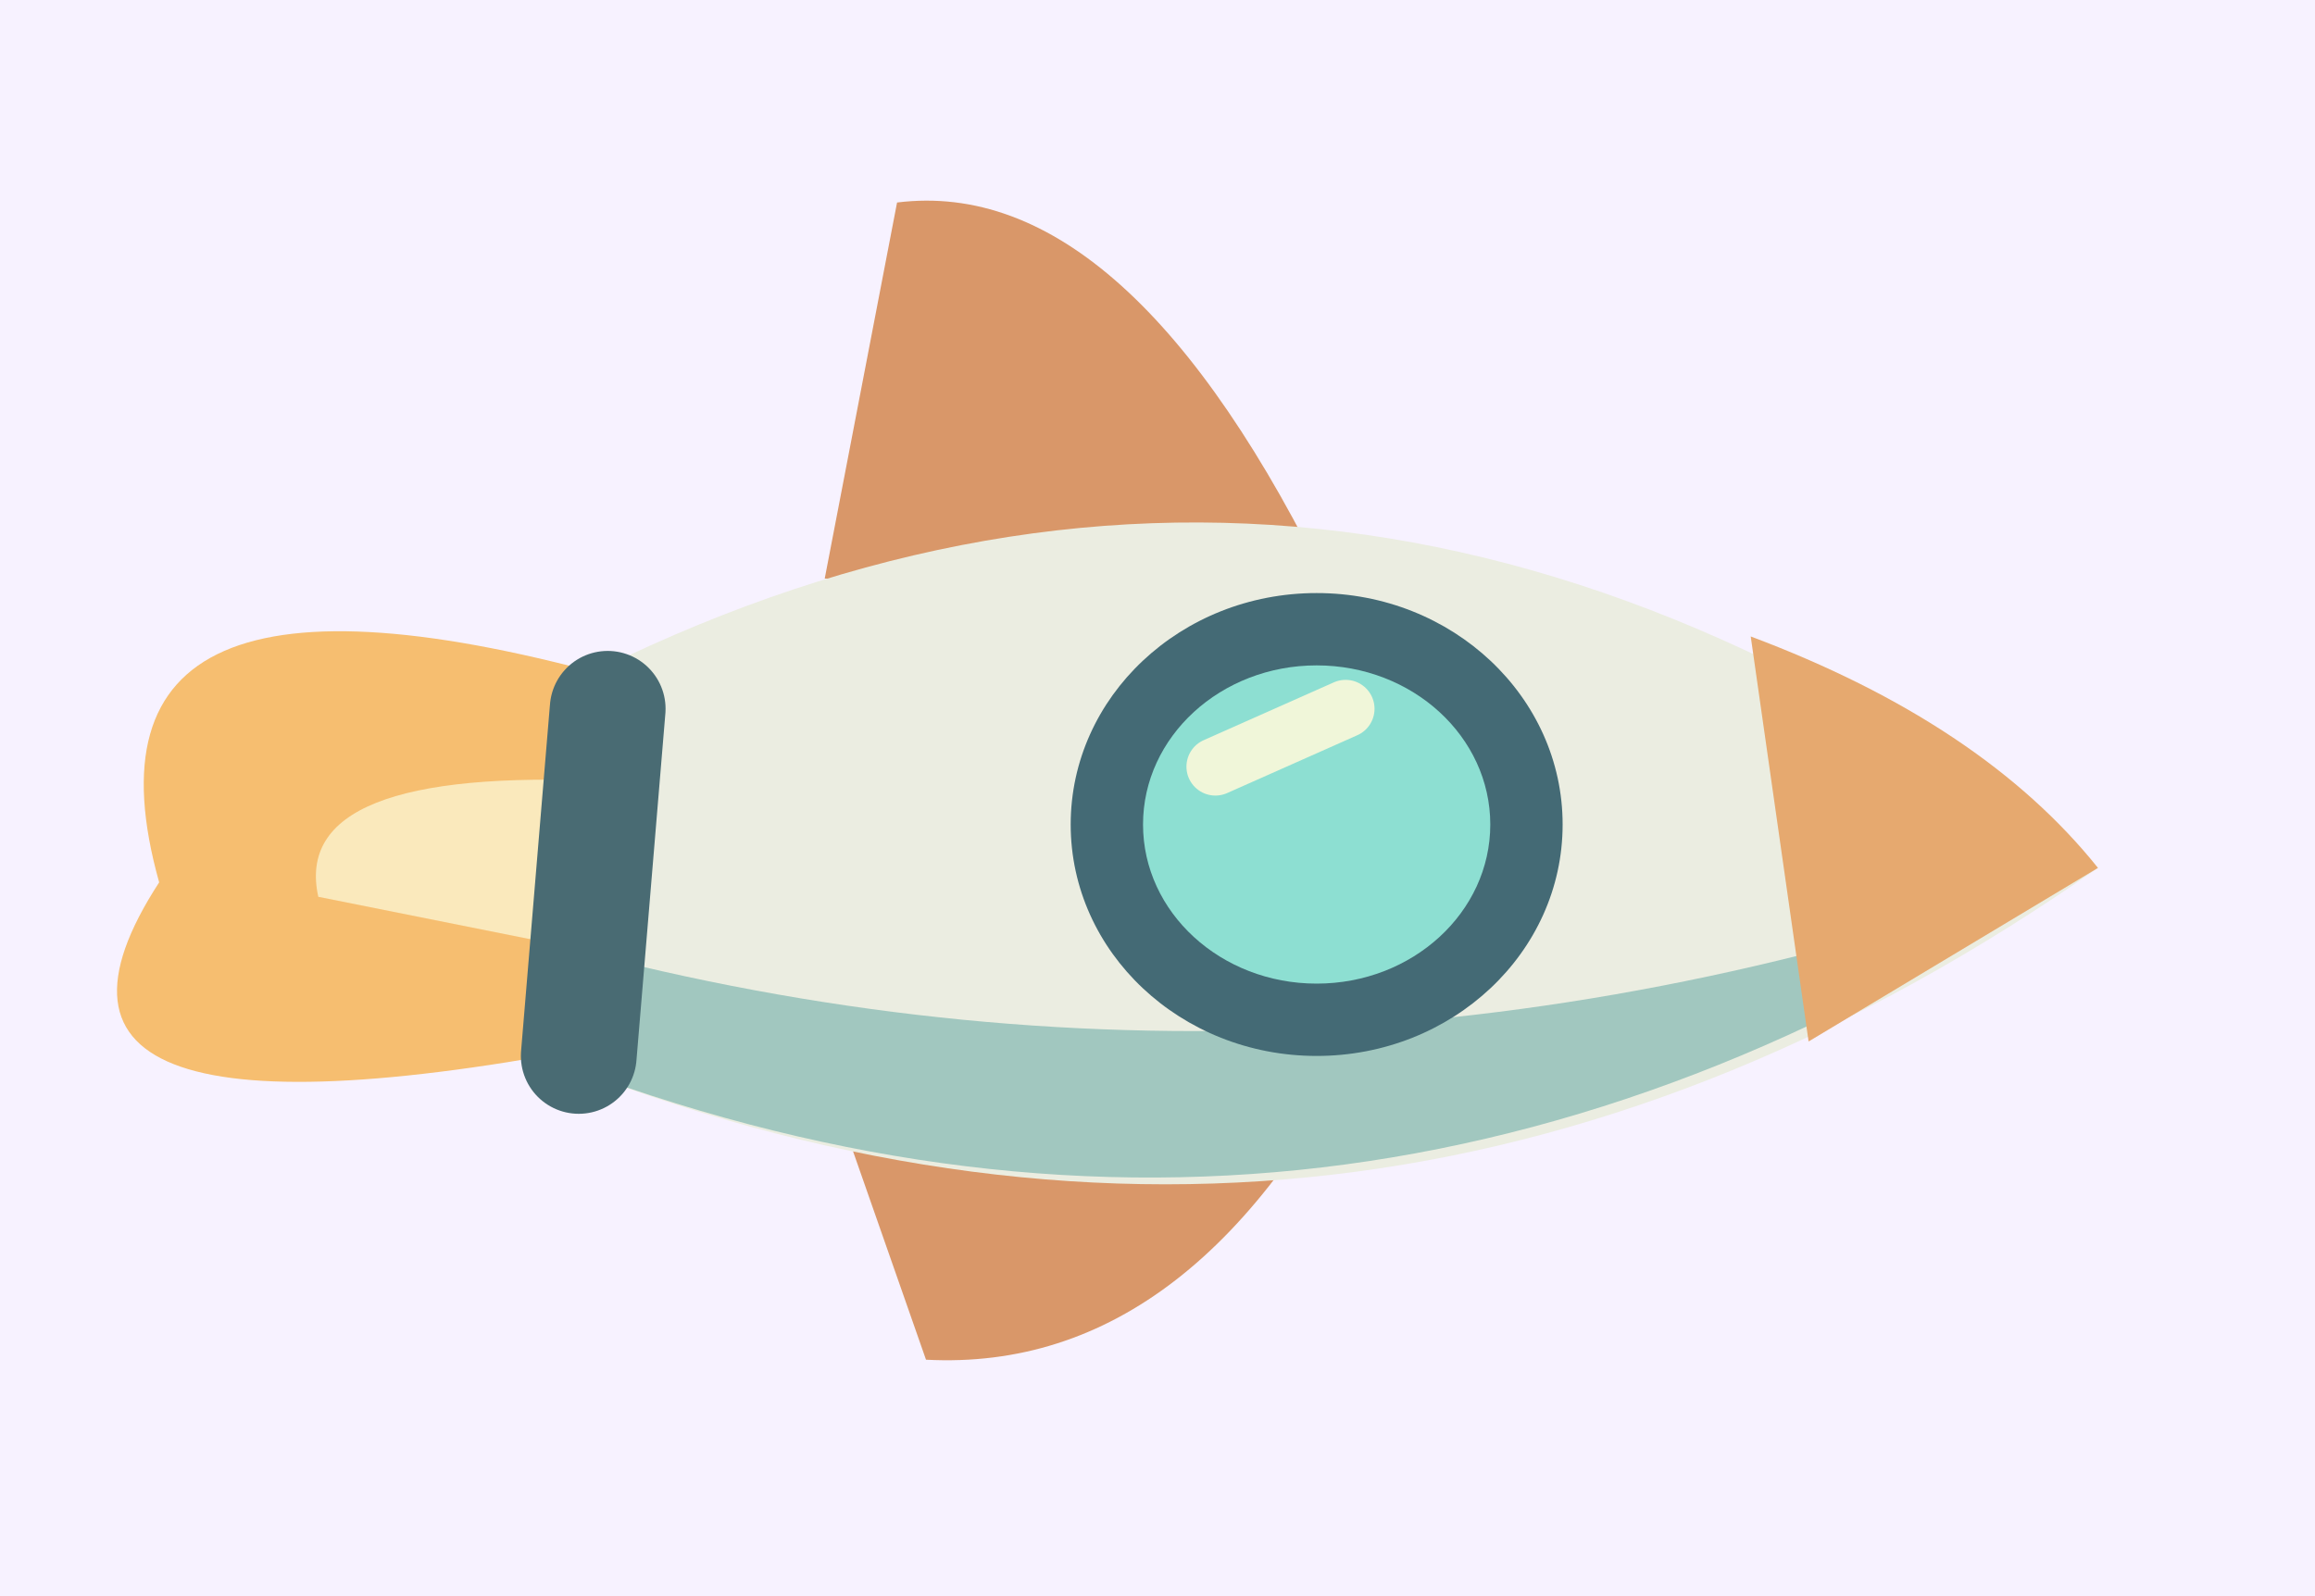
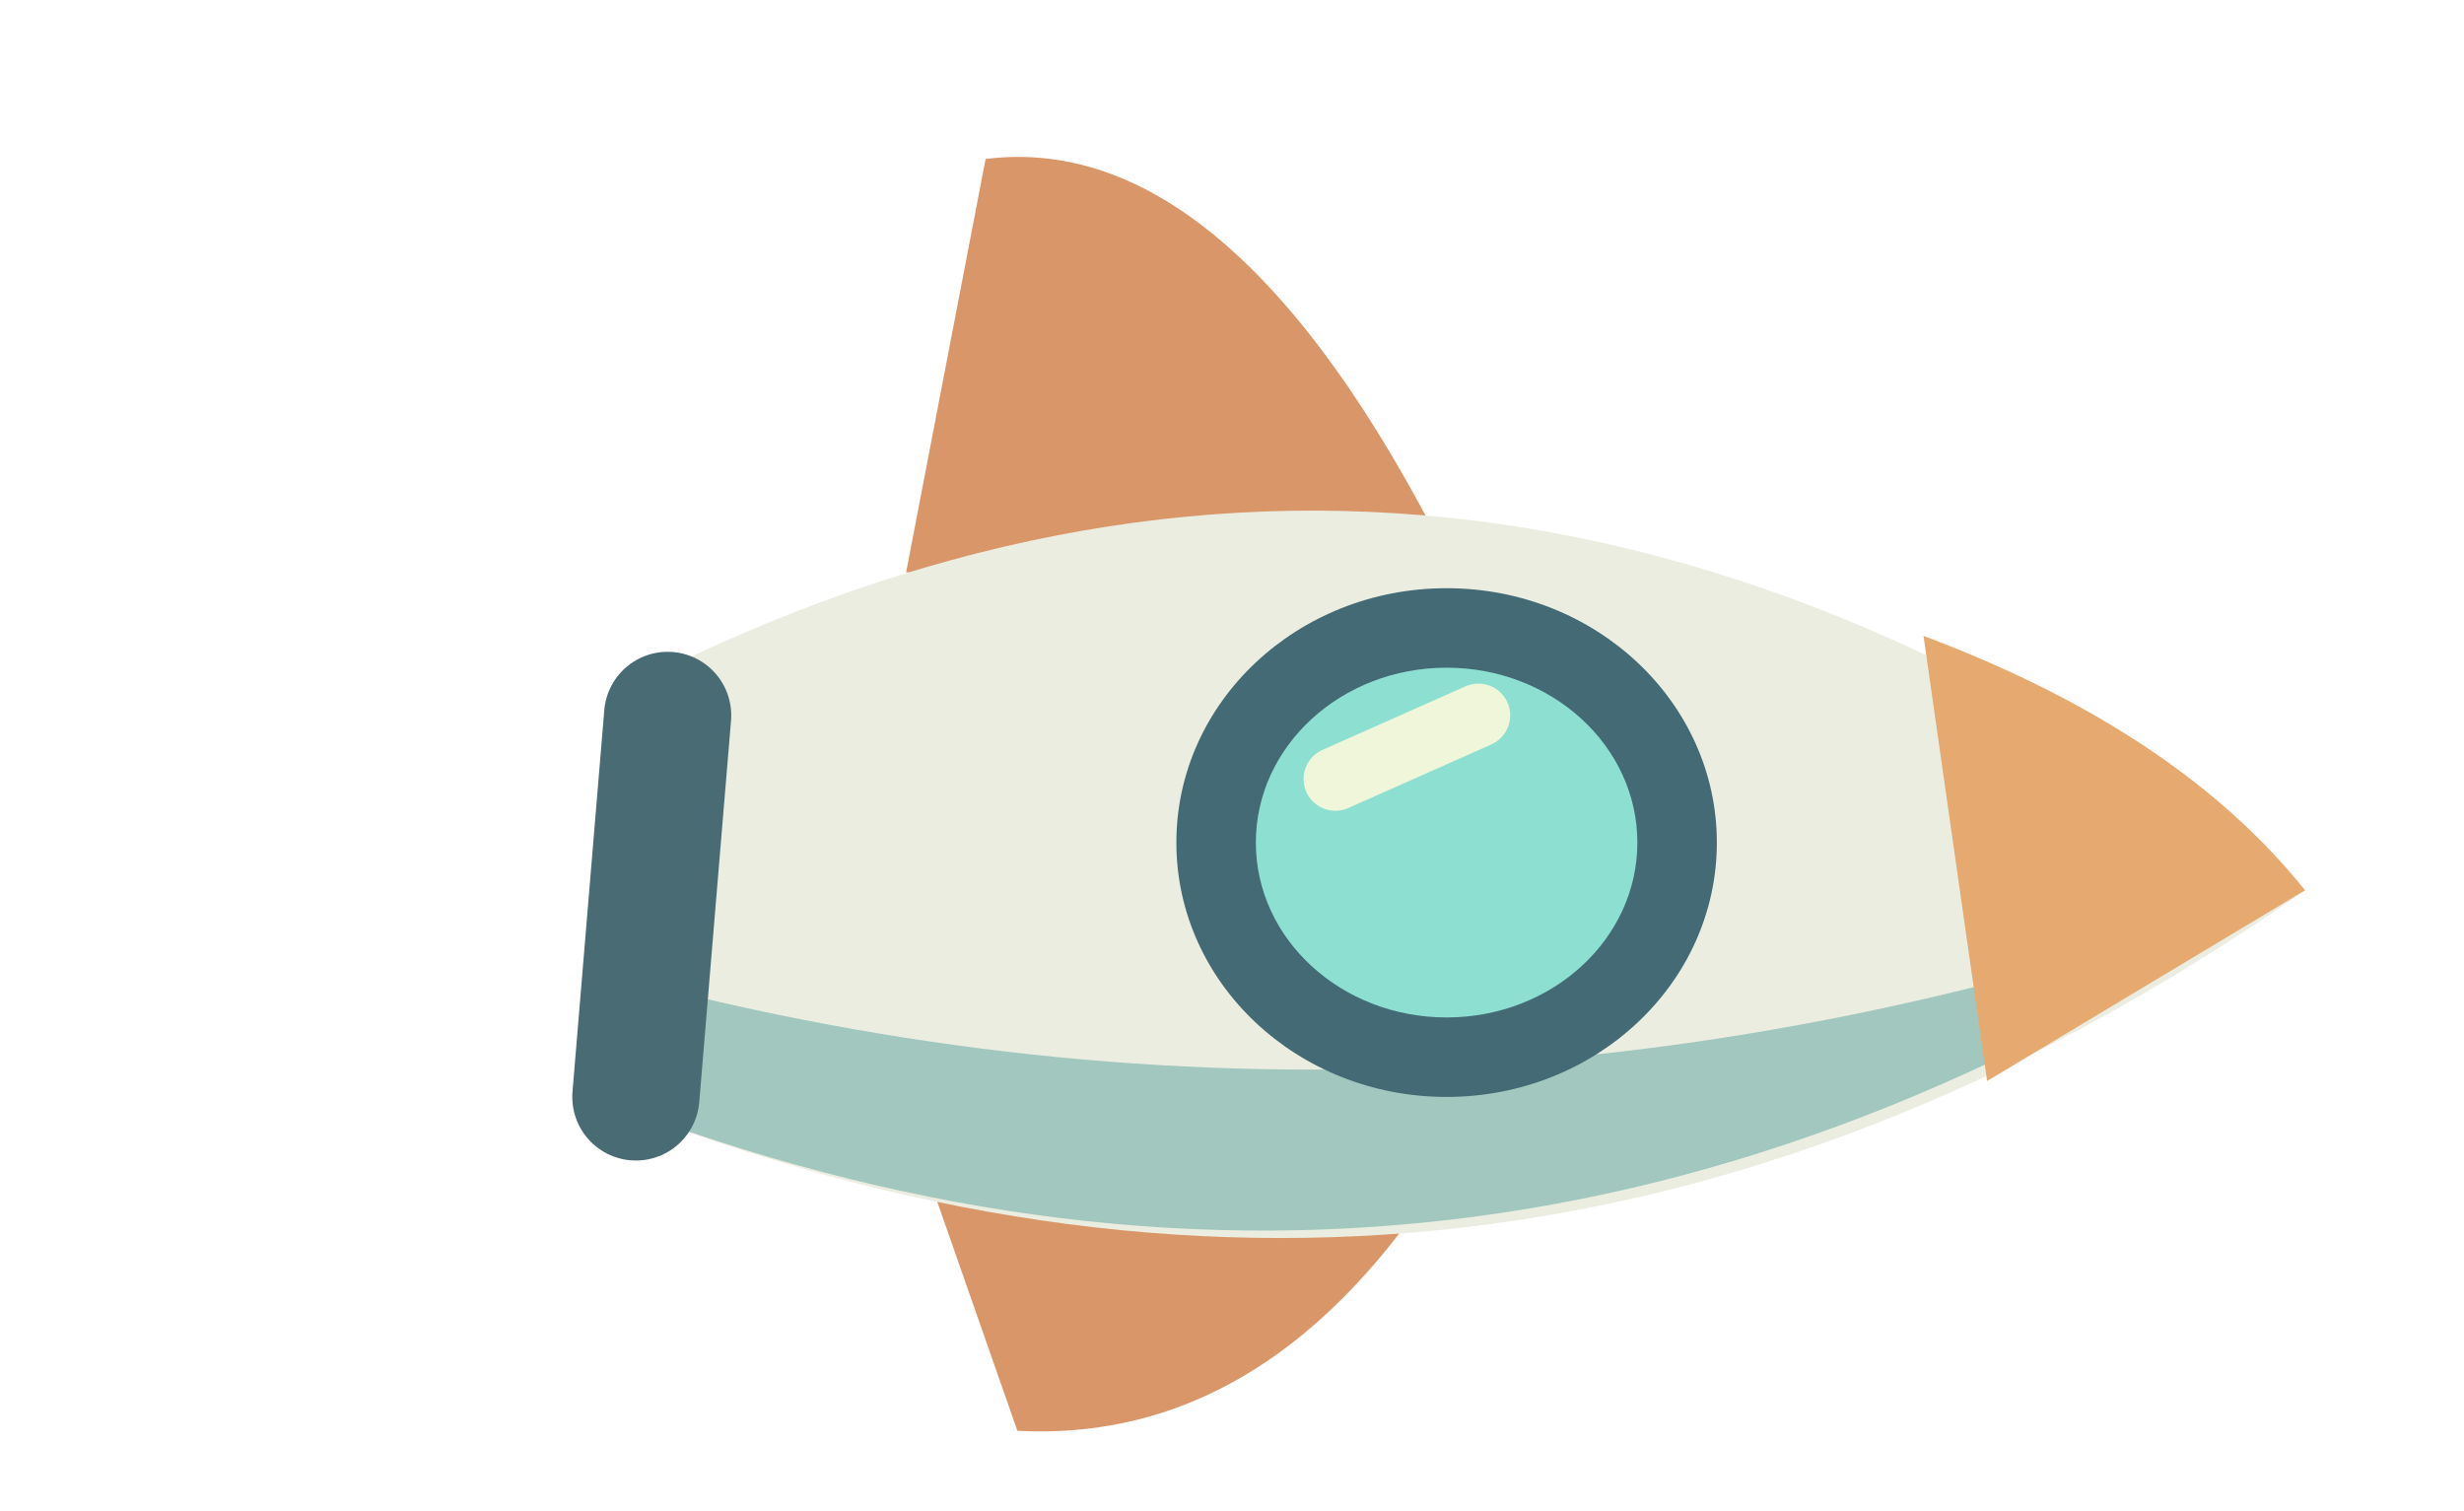
- <svg xmlns="http://www.w3.org/2000/svg" width="248" height="171" viewBox="0 0 248 171" fill="none">
-   <rect width="248" height="171" fill="#E5E5E5" />
-   <g id="01 â¢ Welcome aboard">
-     <rect width="1440" height="960" transform="translate(-112 -588)" fill="#F7F2FF" />
-     <g id="Ship">
-       <g id="Waypoint ship">
-         <path id="Vector" d="M66.65 72.85C26.35 61.483 9.817 68.717 17.05 94.55C3.617 115.217 20.15 120.9 66.65 111.6V72.85Z" fill="#F6BE70" />
-         <path id="Vector_2" d="M65.1 83.7C42.367 82.667 32.033 86.8 34.1 96.1L65.1 102.3V83.7Z" fill="#FAE9BC" />
-         <path id="Vector_3" d="M88.35 62L96.1 21.7C112.633 19.633 128.133 33.583 142.6 63.55M88.35 114.7L99.2 145.7C118.833 146.733 134.85 134.333 147.25 108.5" fill="#D99769" />
-         <path id="Vector_4" d="M62 72.85C116.767 44.95 171.017 51.667 224.75 93C173.083 129.167 118.833 136.4 62 114.7V72.85Z" fill="#EBEDE1" />
-         <path id="Vector_5" d="M63.55 102.3C116.25 115.733 169.467 112.633 223.2 93C171.533 128.133 117.8 135.367 62 114.7L63.55 102.3Z" fill="#A1C7BF" />
-         <path id="Vector_6" d="M187.55 68.2C204.083 74.4 216.483 82.667 224.75 93L193.75 111.6L187.55 68.2Z" fill="#E6A96F" />
-         <path id="Vector_7" d="M141.05 113.15C155.603 113.15 167.4 102.047 167.4 88.35C167.4 74.653 155.603 63.55 141.05 63.55C126.497 63.55 114.7 74.653 114.7 88.35C114.7 102.047 126.497 113.15 141.05 113.15Z" fill="#446A75" />
-         <path id="Vector_8" d="M141.05 105.4C151.323 105.4 159.65 97.766 159.65 88.35C159.65 78.933 151.323 71.3 141.05 71.3C130.778 71.3 122.45 78.933 122.45 88.35C122.45 97.766 130.778 105.4 141.05 105.4Z" fill="#8DDFD2" />
-         <g id="Vector_9">
-           <path d="M130.2 82.15L144.15 75.95L130.2 82.15Z" fill="black" />
-           <path d="M130.2 82.15L144.15 75.95" stroke="#F0F6D9" stroke-width="6.2" stroke-linecap="round" />
-         </g>
-         <g id="Vector_10">
-           <path d="M65.1 75.95L62 113.15L65.1 75.95Z" fill="black" />
-           <path d="M65.1 75.95L62 113.15" stroke="#496B73" stroke-width="12.4" stroke-linecap="round" />
-         </g>
-       </g>
-     </g>
+ <svg xmlns="http://www.w3.org/2000/svg" width="155" height="95" viewBox="0 0 155 95" fill="none" aria-hidden="true">
+   <g id="Waypoint ship">
+     <path d="M57 36L62 10C72.667 8.667 82.667 17.667 92 37M57 70L64 90C76.667 90.667 87 82.667 95 66" fill="#D99769" />
+     <path d="M40 43C75.333 25 110.333 29.333 145 56C111.667 79.333 76.667 84 40 70V43Z" fill="#EBEDE1" />
+     <path d="M41 62C75 70.667 109.333 68.667 144 56C110.667 78.667 76 83.333 40 70L41 62Z" fill="#A1C7BF" />
+     <path d="M121 40C131.667 44 139.667 49.333 145 56L125 68L121 40Z" fill="#E6A96F" />
+     <path d="M91 69C100.389 69 108 61.837 108 53C108 44.163 100.389 37 91 37C81.611 37 74 44.163 74 53C74 61.837 81.611 69 91 69Z" fill="#446A75" />
+     <path d="M91 64C97.627 64 103 59.075 103 53C103 46.925 97.627 42 91 42C84.373 42 79 46.925 79 53C79 59.075 84.373 64 91 64Z" fill="#8DDFD2" />
+     <path d="M84 49L93 45" stroke="#F0F6D9" stroke-width="4" stroke-linecap="round" />
+     <path d="M42 45L40 69" stroke="#496B73" stroke-width="8" stroke-linecap="round" />
  </g>
</svg>
